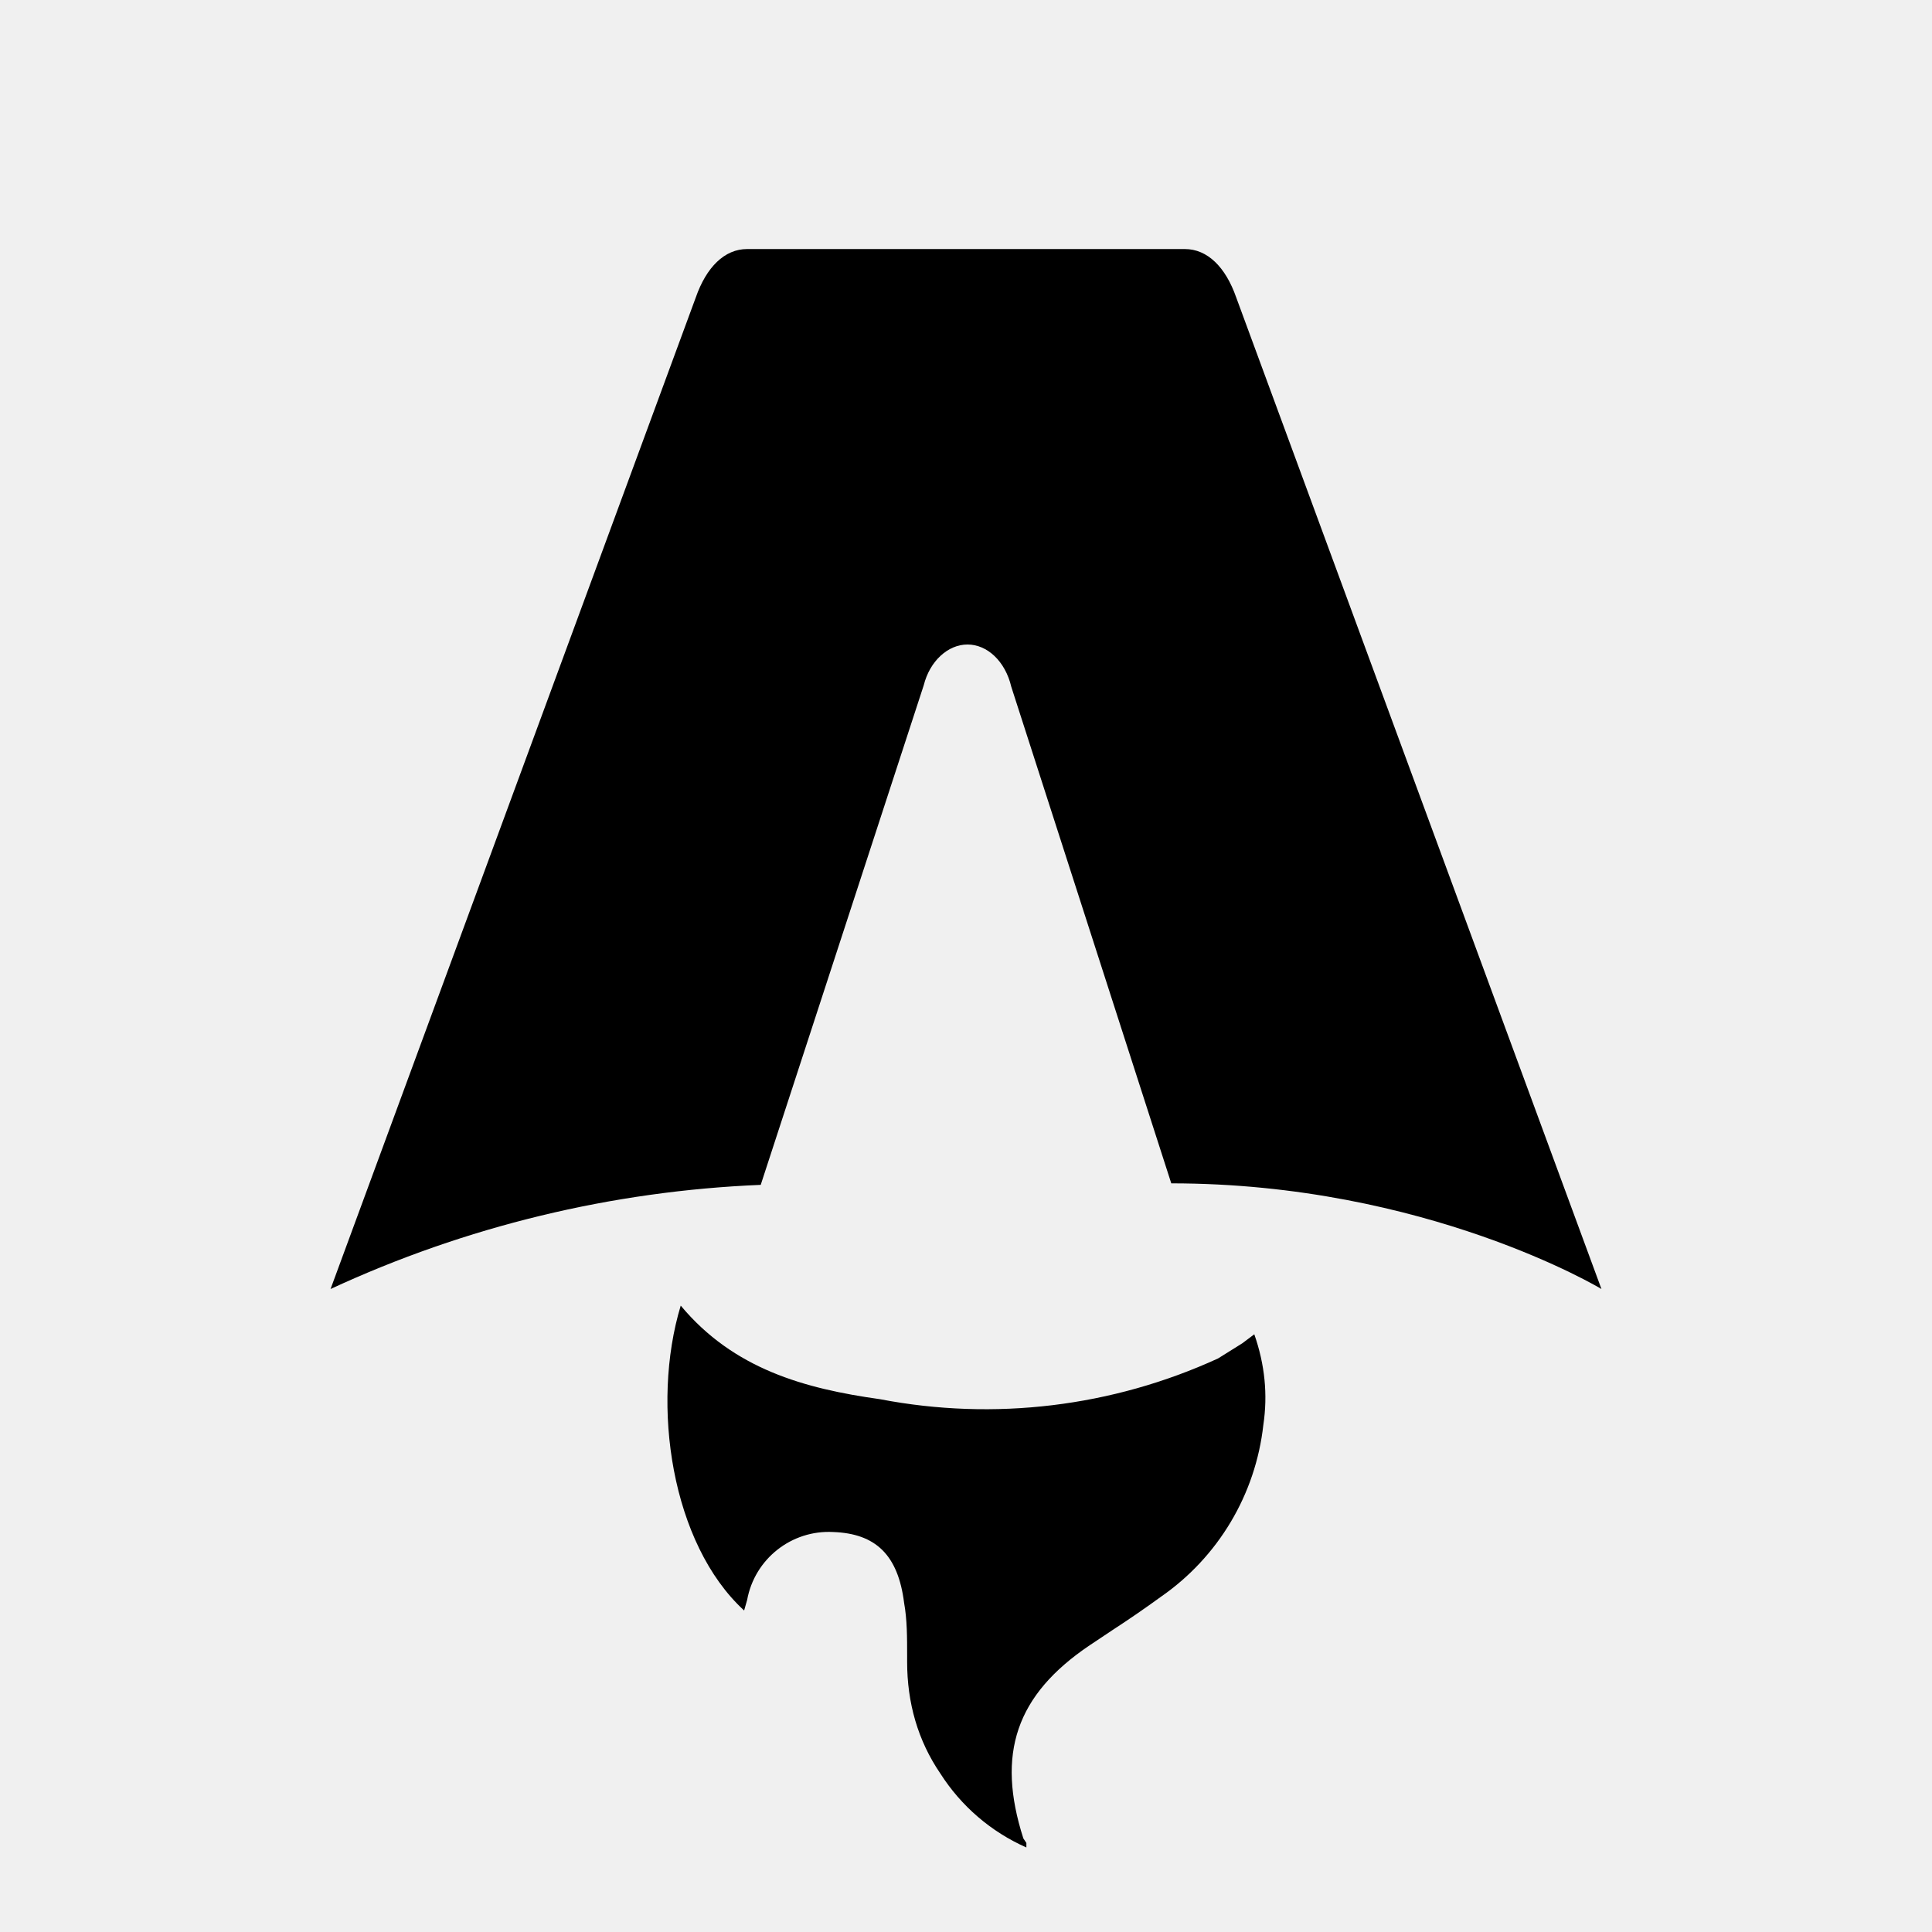
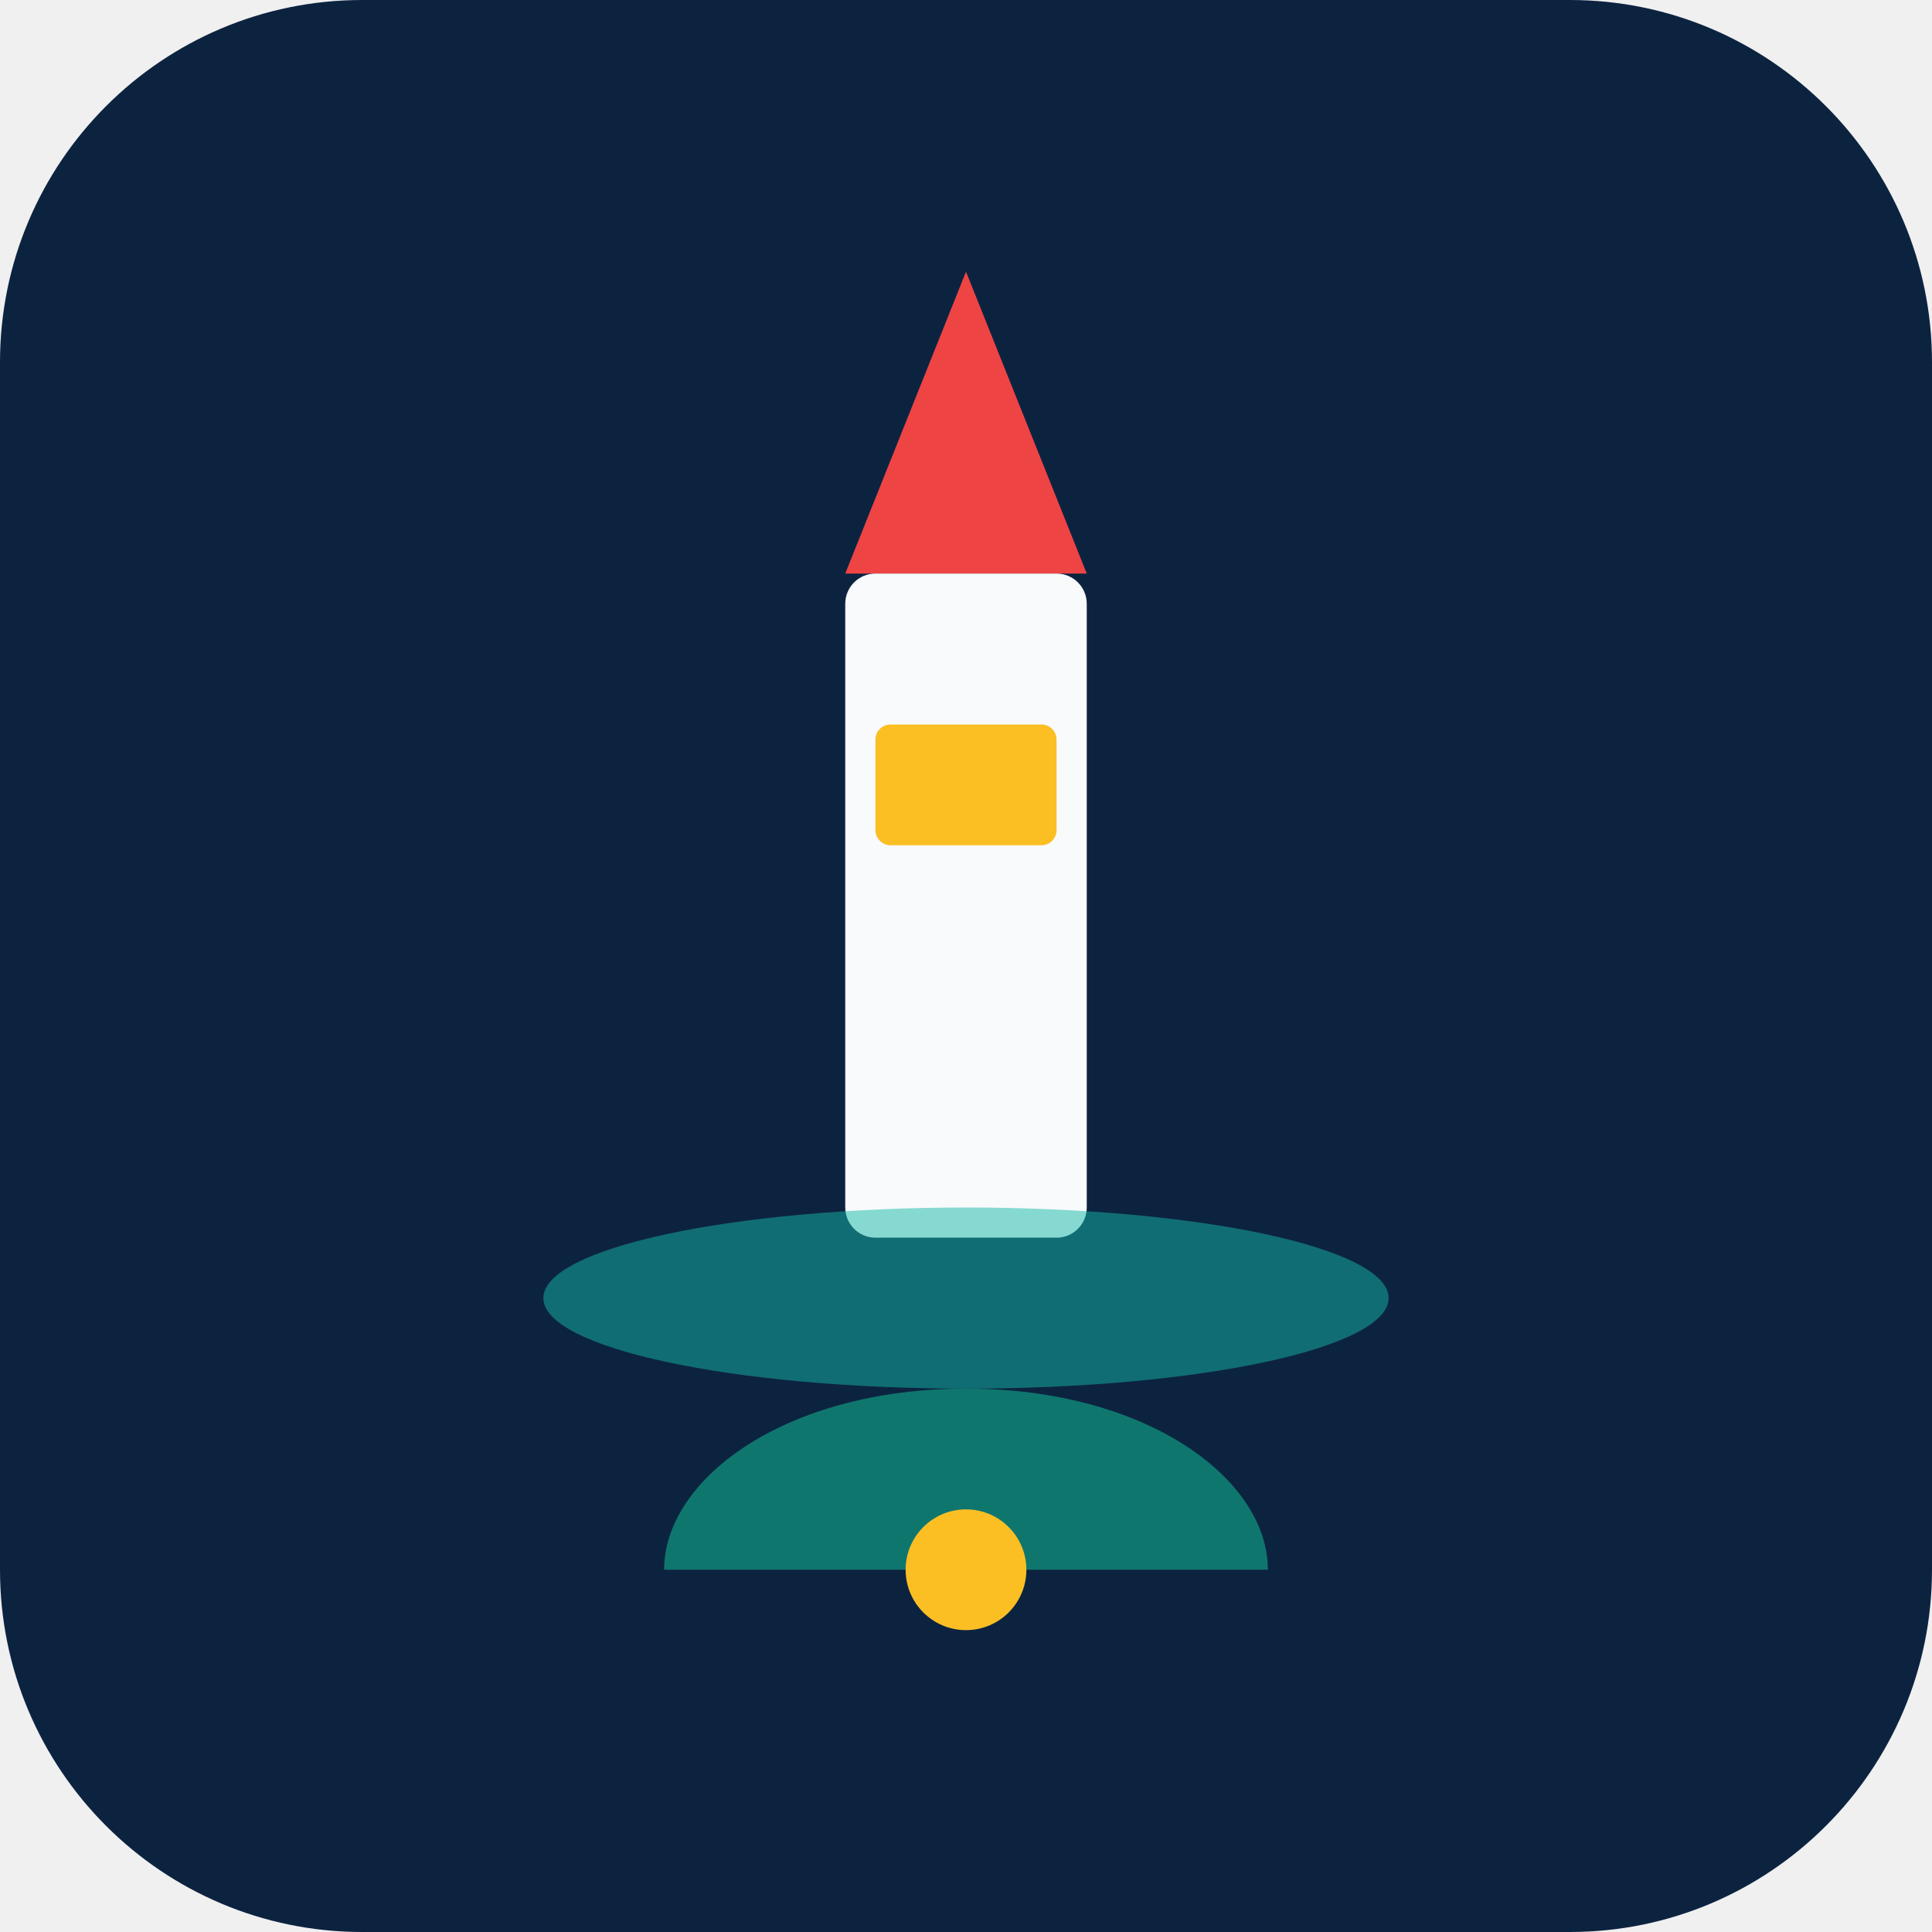
- <svg xmlns="http://www.w3.org/2000/svg" fill="none" viewBox="0 0 128 128">
-   <path d="M50.4 78.5a75.1 75.1 0 0 0-28.5 6.9l24.2-65.7c.7-2 1.9-3.2 3.4-3.2h29c1.5 0 2.7 1.2 3.4 3.2l24.2 65.7s-11.6-7-28.5-7L67 45.5c-.4-1.7-1.6-2.8-2.9-2.8-1.3 0-2.5 1.1-2.9 2.7L50.4 78.5Zm-1.1 28.2Zm-4.2-20.2c-2 6.6-.6 15.8 4.2 20.2a17.5 17.5 0 0 1 .2-.7 5.5 5.5 0 0 1 5.7-4.5c2.8.1 4.3 1.5 4.7 4.7.2 1.1.2 2.3.2 3.5v.4c0 2.7.7 5.2 2.2 7.4a13 13 0 0 0 5.7 4.9v-.3l-.2-.3c-1.8-5.6-.5-9.5 4.4-12.8l1.5-1a73 73 0 0 0 3.2-2.2 16 16 0 0 0 6.8-11.4c.3-2 .1-4-.6-6l-.8.6-1.6 1a37 37 0 0 1-22.4 2.7c-5-.7-9.7-2-13.2-6.2Z" />
-   <style>
-         path { fill: #000; }
-         @media (prefers-color-scheme: dark) {
-             path { fill: #FFF; }
-         }
-     </style>
+ <svg xmlns="http://www.w3.org/2000/svg" viewBox="0 0 128 128" fill="none">
+   <rect width="128" height="128" rx="24" fill="#0c2340" />
+   <path d="M64 18 L72 38 H56 Z" fill="#ef4444" />
+   <rect x="56" y="38" width="16" height="44" rx="2" fill="#f8fafc" />
+   <rect x="58" y="48" width="12" height="8" rx="1" fill="#fbbf24" />
+   <ellipse cx="64" cy="86" rx="28" ry="6" fill="#14b8a6" opacity="0.5" />
+   <path d="M64 92 C52 92 44 98 44 104 H84 C84 98 76 92 64 92Z" fill="#0f766e" />
+   <circle cx="64" cy="104" r="4" fill="#fbbf24" />
</svg>
